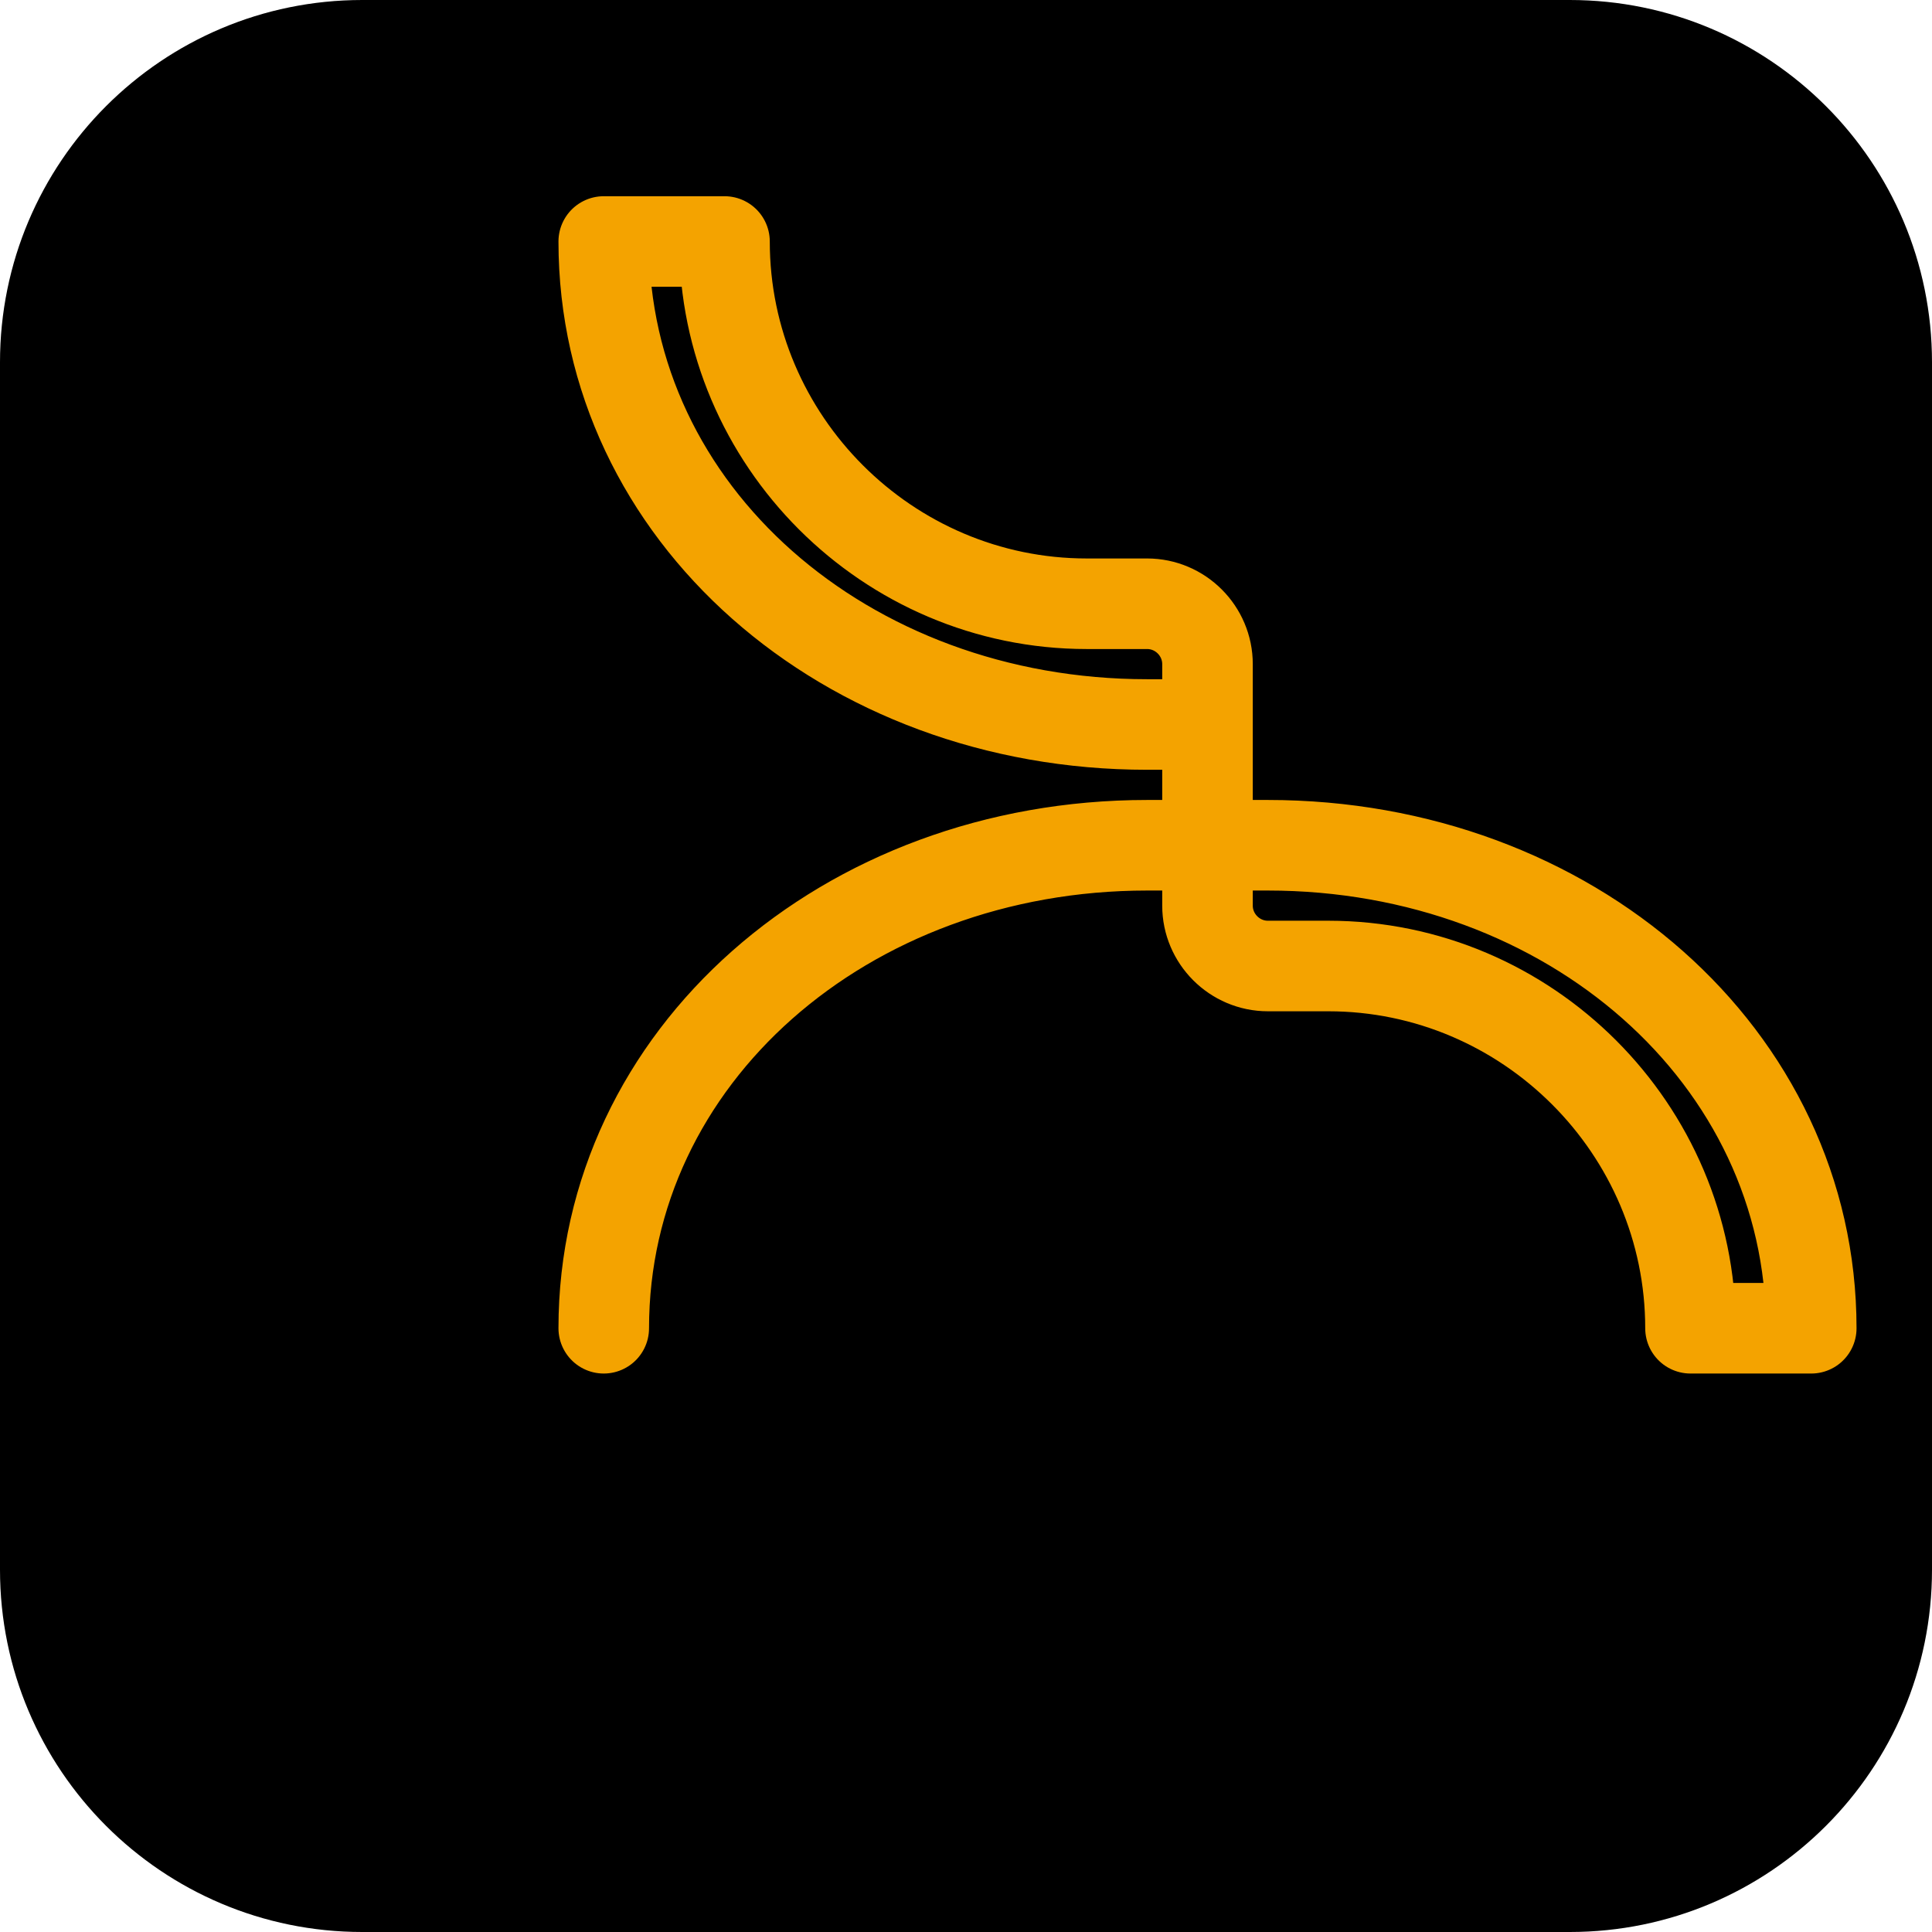
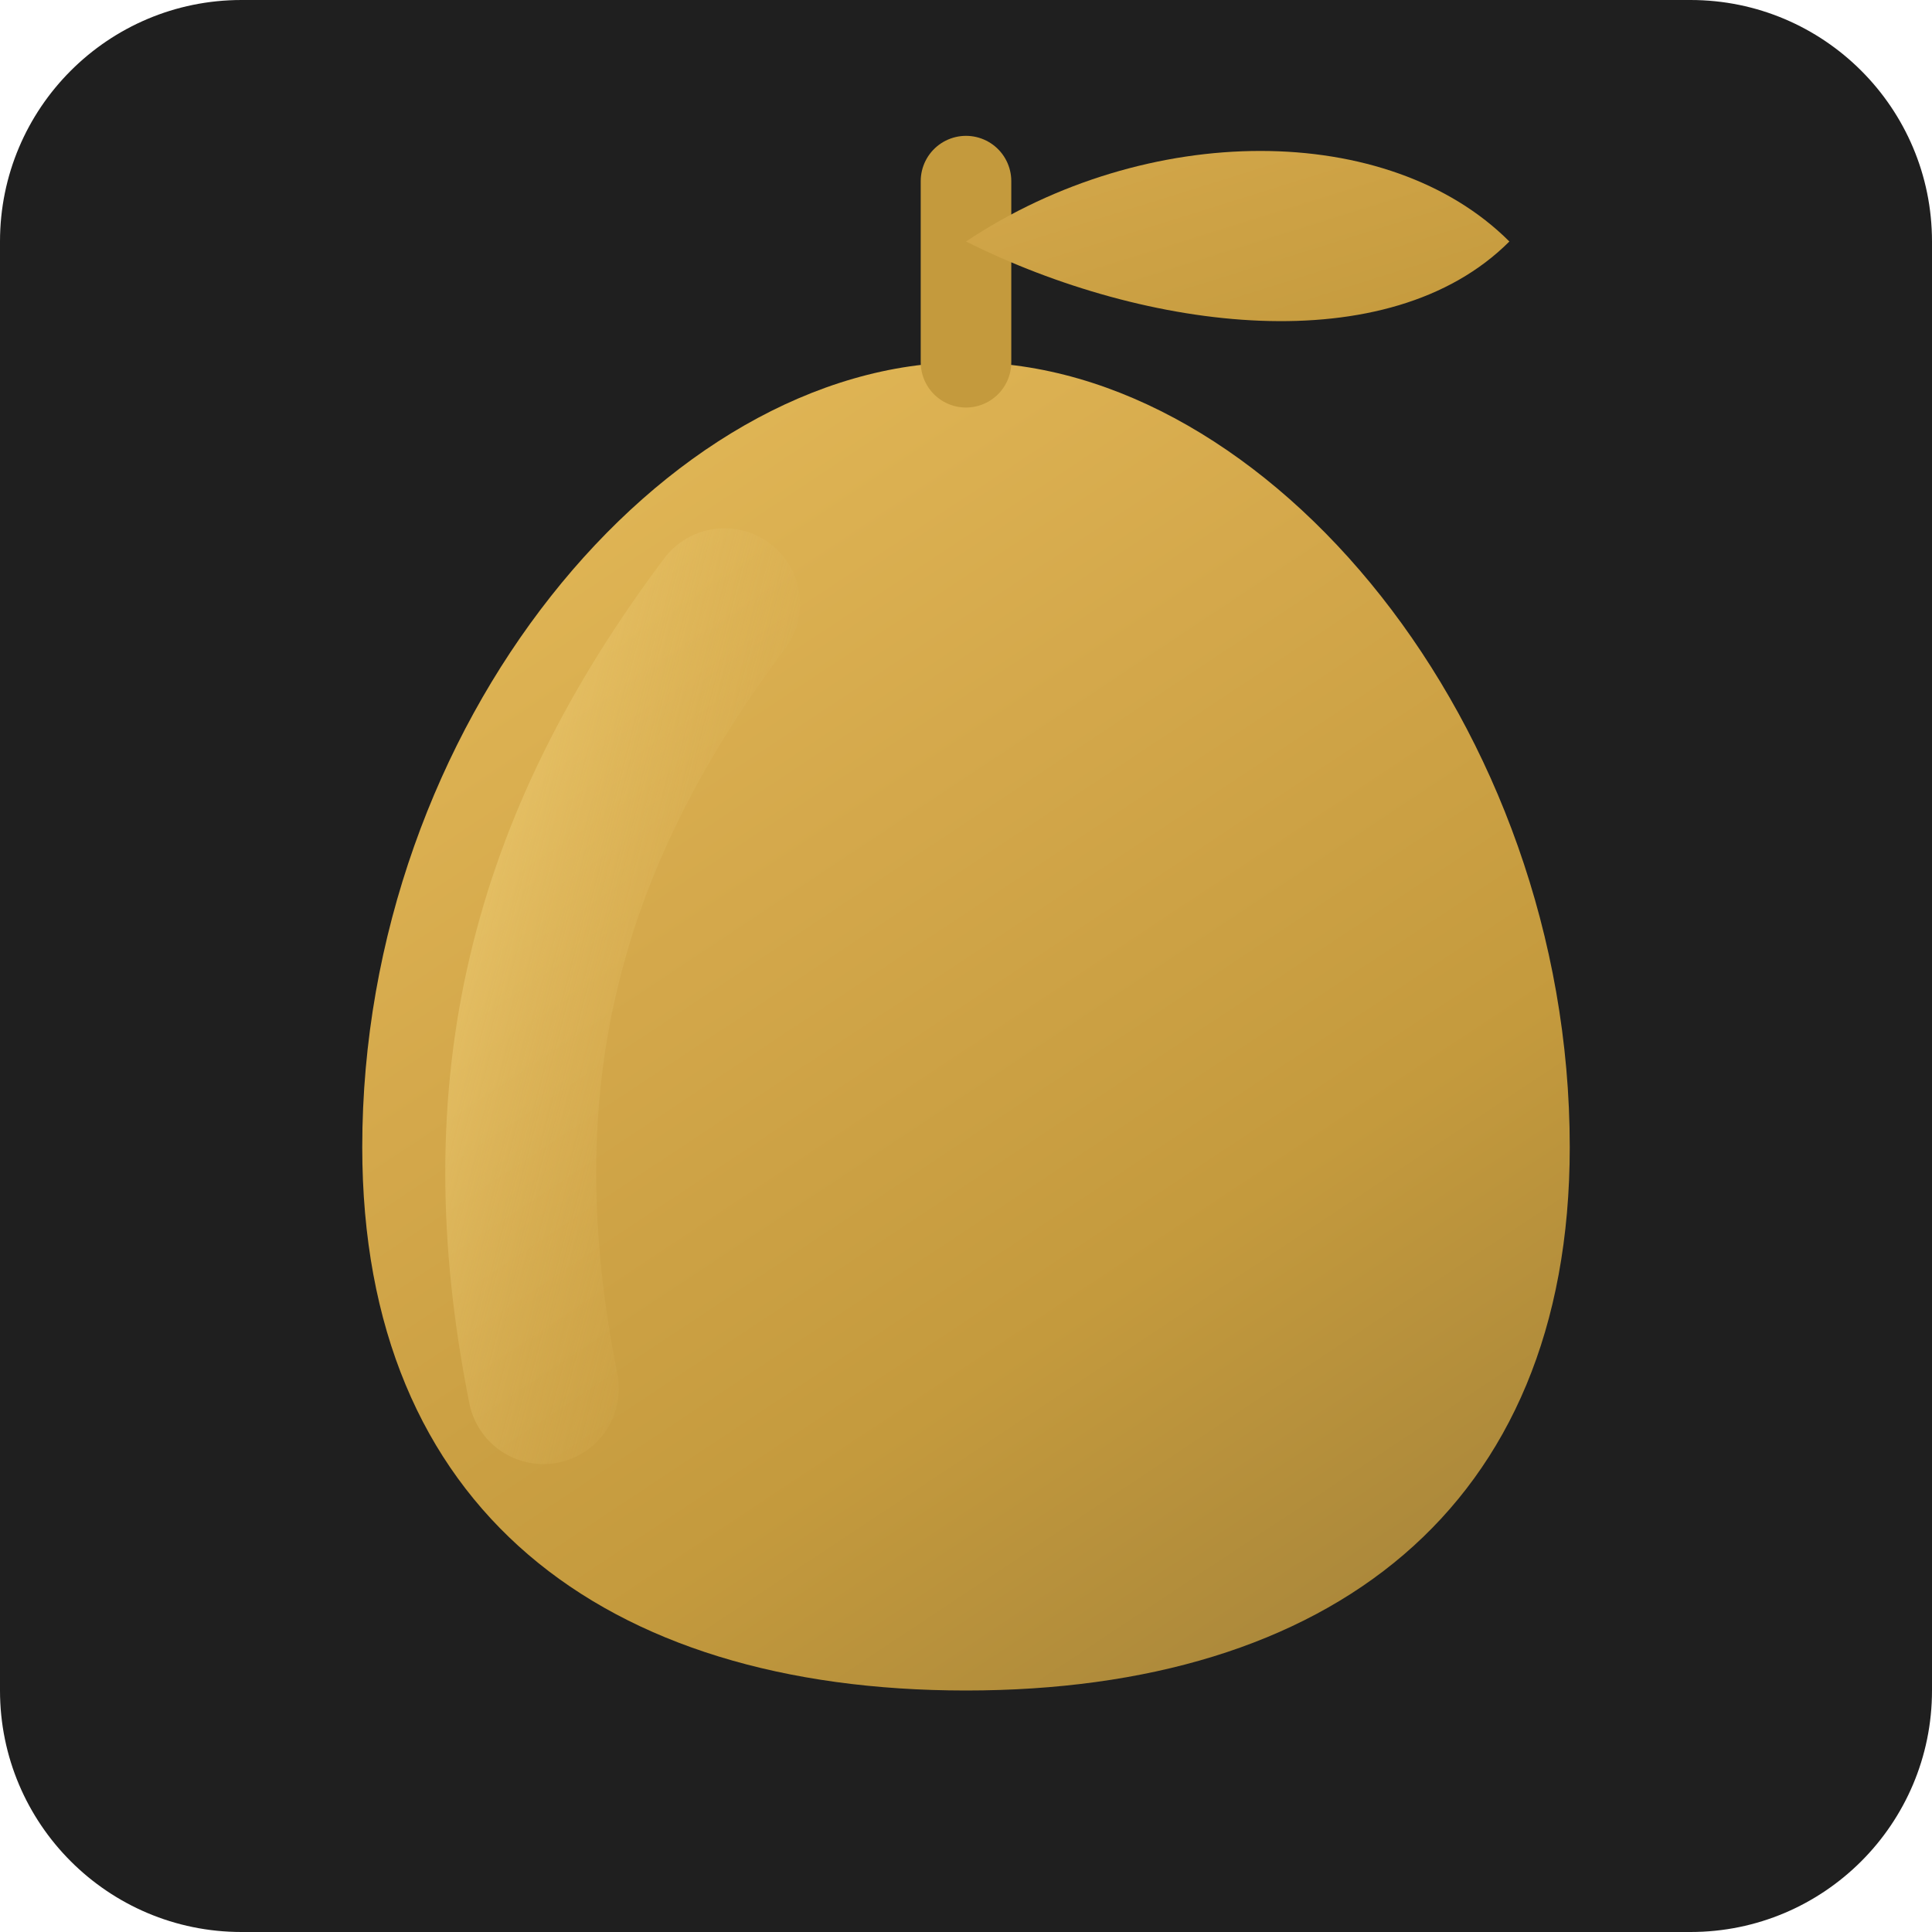
- <svg xmlns="http://www.w3.org/2000/svg" viewBox="0 0 64 64" fill="none">
-   <rect width="64" height="64" rx="12" fill="#000000" />
-   <path d="M20 44c0-9 8-16 18-16h2v-6c0-1.1-.9-2-2-2h-2c-6.6 0-12-5.4-12-12h-4c0 9 8 16 18 16h2v6c0 1.1.9 2 2 2h2c6.6 0 12 5.4 12 12h4c0-9-8-16-18-16h-2v-6c0-1.1-.9-2-2-2h-2c-6.6 0-12-5.4-12-12h-4c0 9 8 16 18 16h2v6c0 1.1.9 2 2 2h2c6.6 0 12 5.4 12 12h4c0-9-8-16-18-16h-2" stroke="#F4A300" stroke-width="3" stroke-linecap="round" stroke-linejoin="round" />
+ <svg xmlns="http://www.w3.org/2000/svg" viewBox="0 0 32 32">
+   <defs>
+     <linearGradient id="favGold" x1="20%" y1="0%" x2="80%" y2="100%">
+       <stop offset="0%" stop-color="#E2B857" />
+       <stop offset="35%" stop-color="#D4A84B" />
+       <stop offset="70%" stop-color="#C49A3D" />
+       <stop offset="100%" stop-color="#A8863A" />
+     </linearGradient>
+     <linearGradient id="favHighlight" x1="0%" y1="0%" x2="100%" y2="100%">
+       <stop offset="0%" stop-color="#F0D078" stop-opacity="0.6" />
+       <stop offset="100%" stop-color="#D4A84B" stop-opacity="0" />
+     </linearGradient>
+     <linearGradient id="favLeaf" x1="0%" y1="0%" x2="100%" y2="100%">
+       <stop offset="0%" stop-color="#D4A84B" />
+       <stop offset="100%" stop-color="#C49A3D" />
+     </linearGradient>
+   </defs>
+   <rect width="32" height="32" rx="4" fill="#1F1F1F" />
+   <path d="M16 6             C11 6, 6 12, 6 19             C6 25, 10 28, 16 28             C22 28, 26 25, 26 19             C26 12, 21 6, 16 6 Z" fill="url(#favGold)" />
+   <path d="M12 10             C9 14, 8 18, 9 23" stroke="url(#favHighlight)" stroke-width="2.5" stroke-linecap="round" fill="none" />
+   <path d="M16 6 L16 3" stroke="#C49A3D" stroke-width="1.5" stroke-linecap="round" />
+   <path d="M16 4             C19 2, 23 2, 25 4             C23 6, 19 5.5, 16 4 Z" fill="url(#favLeaf)" />
</svg>
